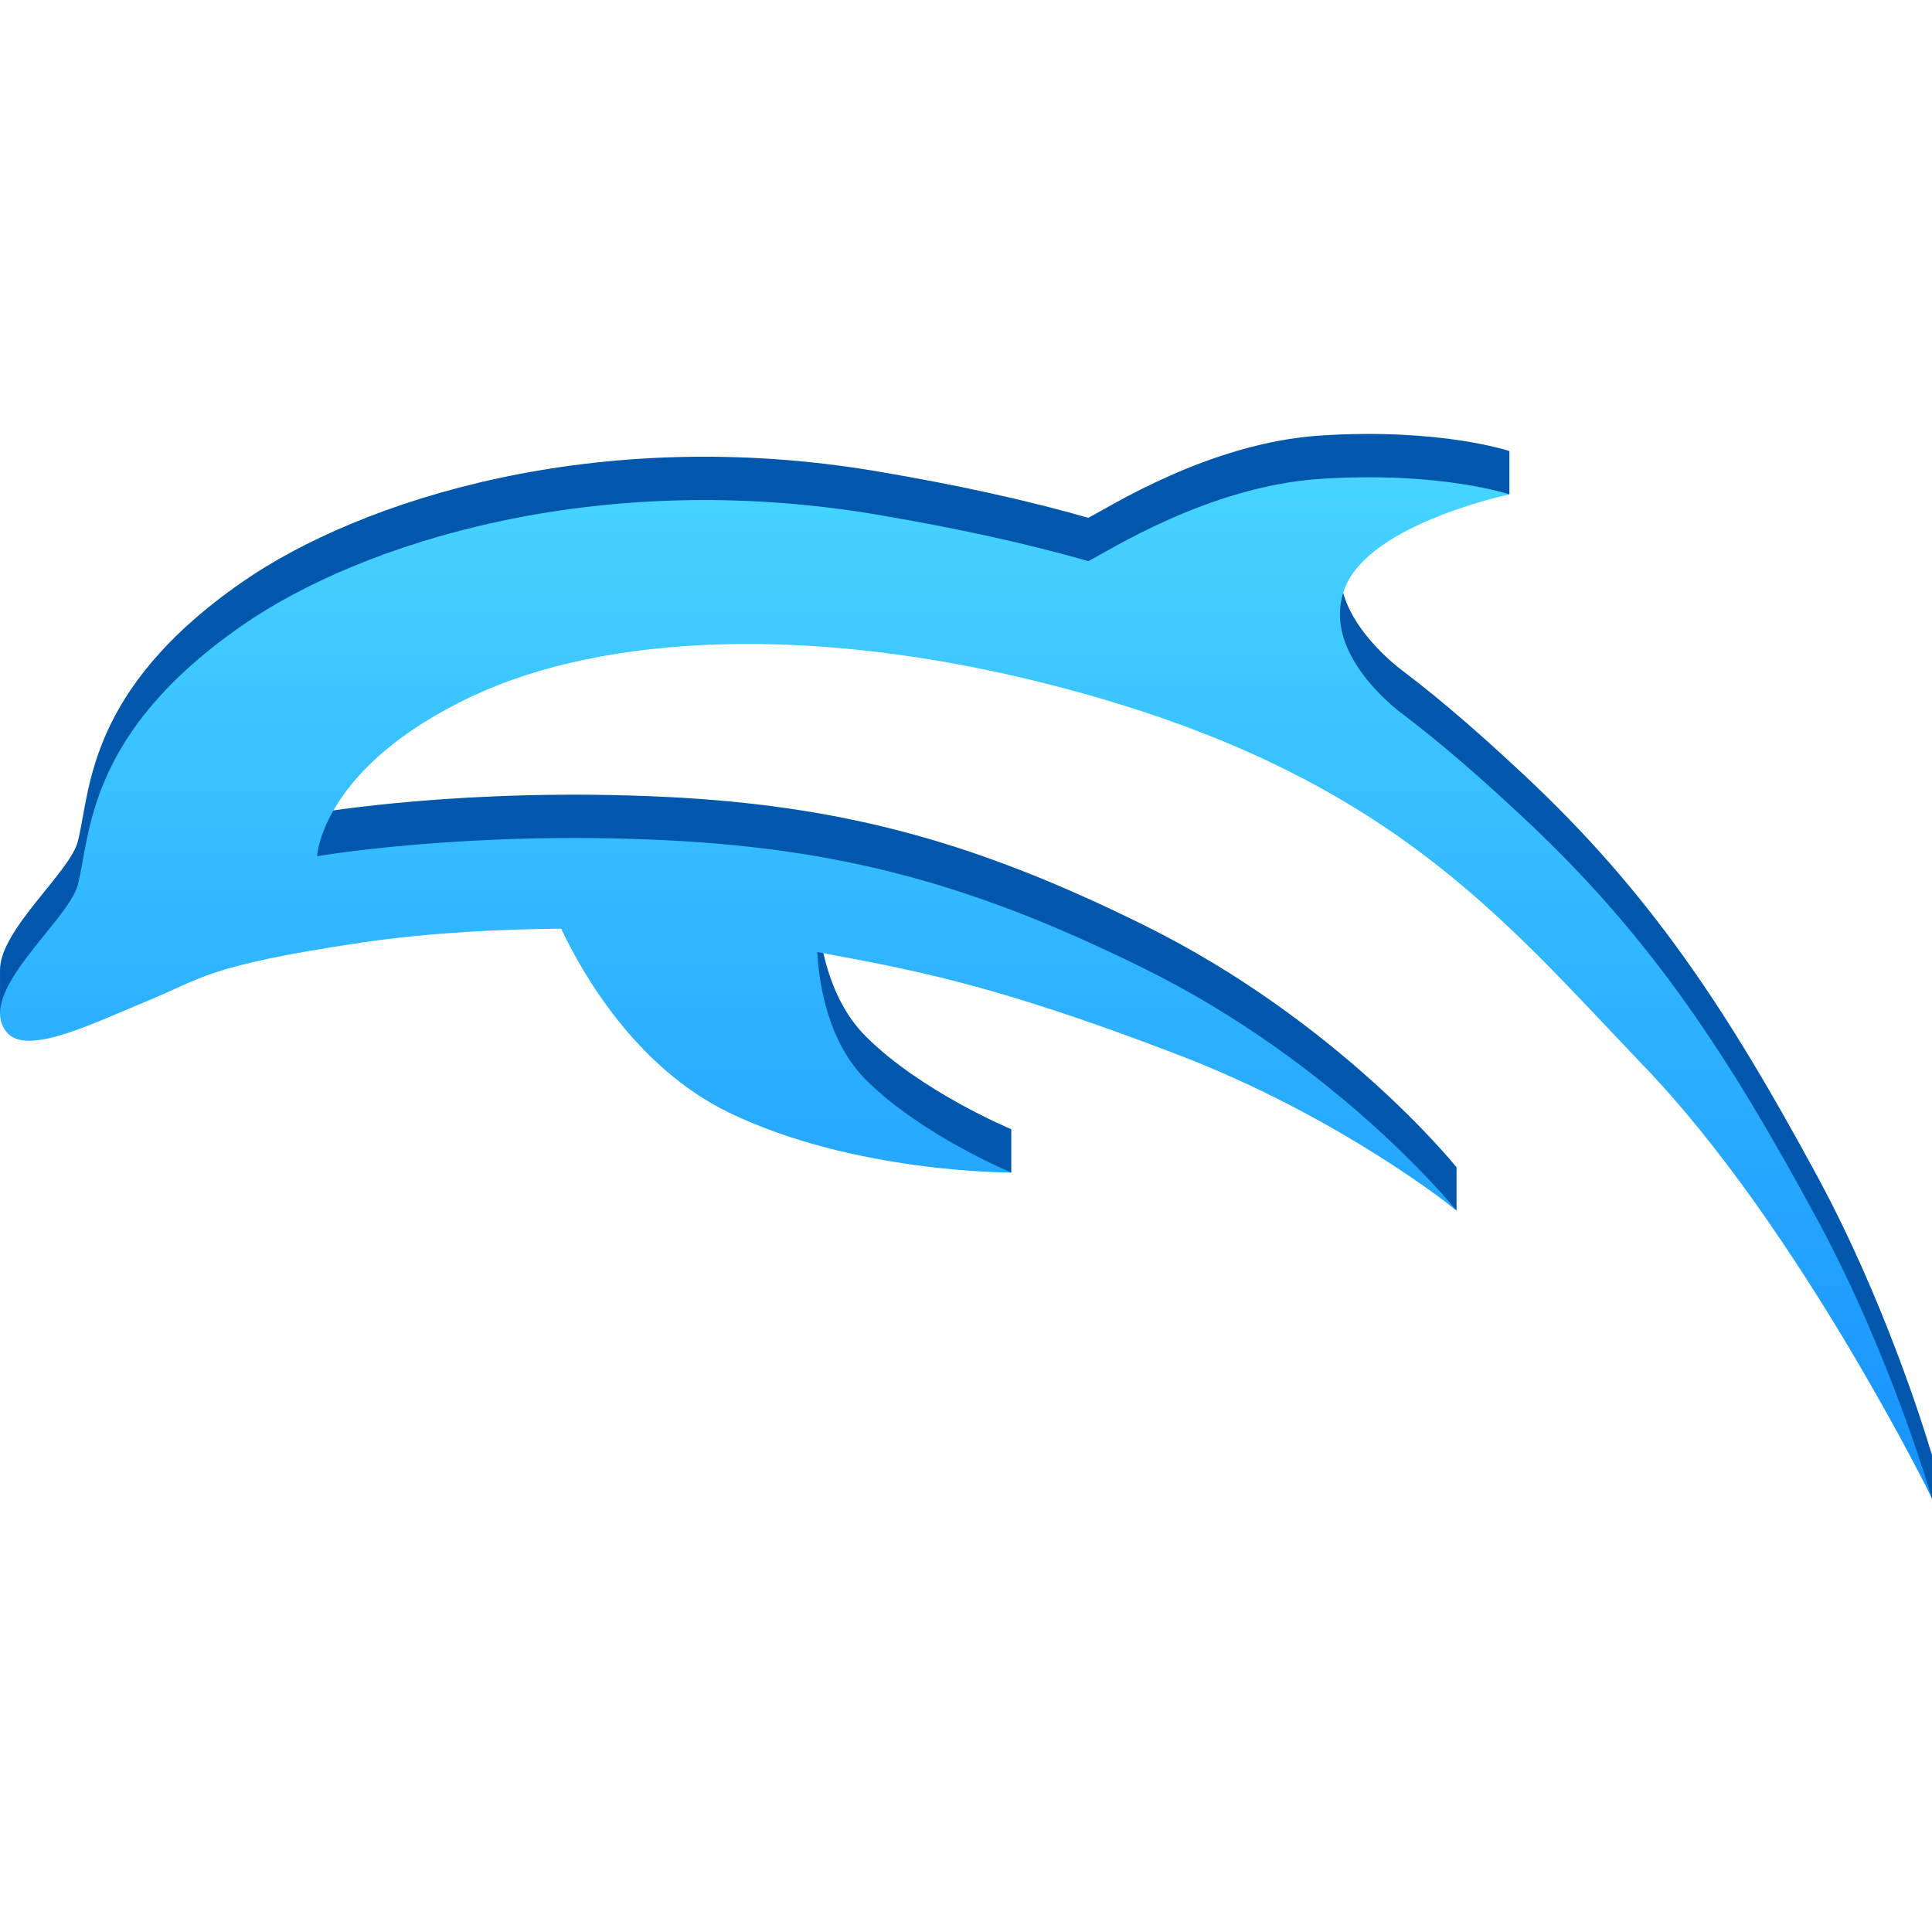
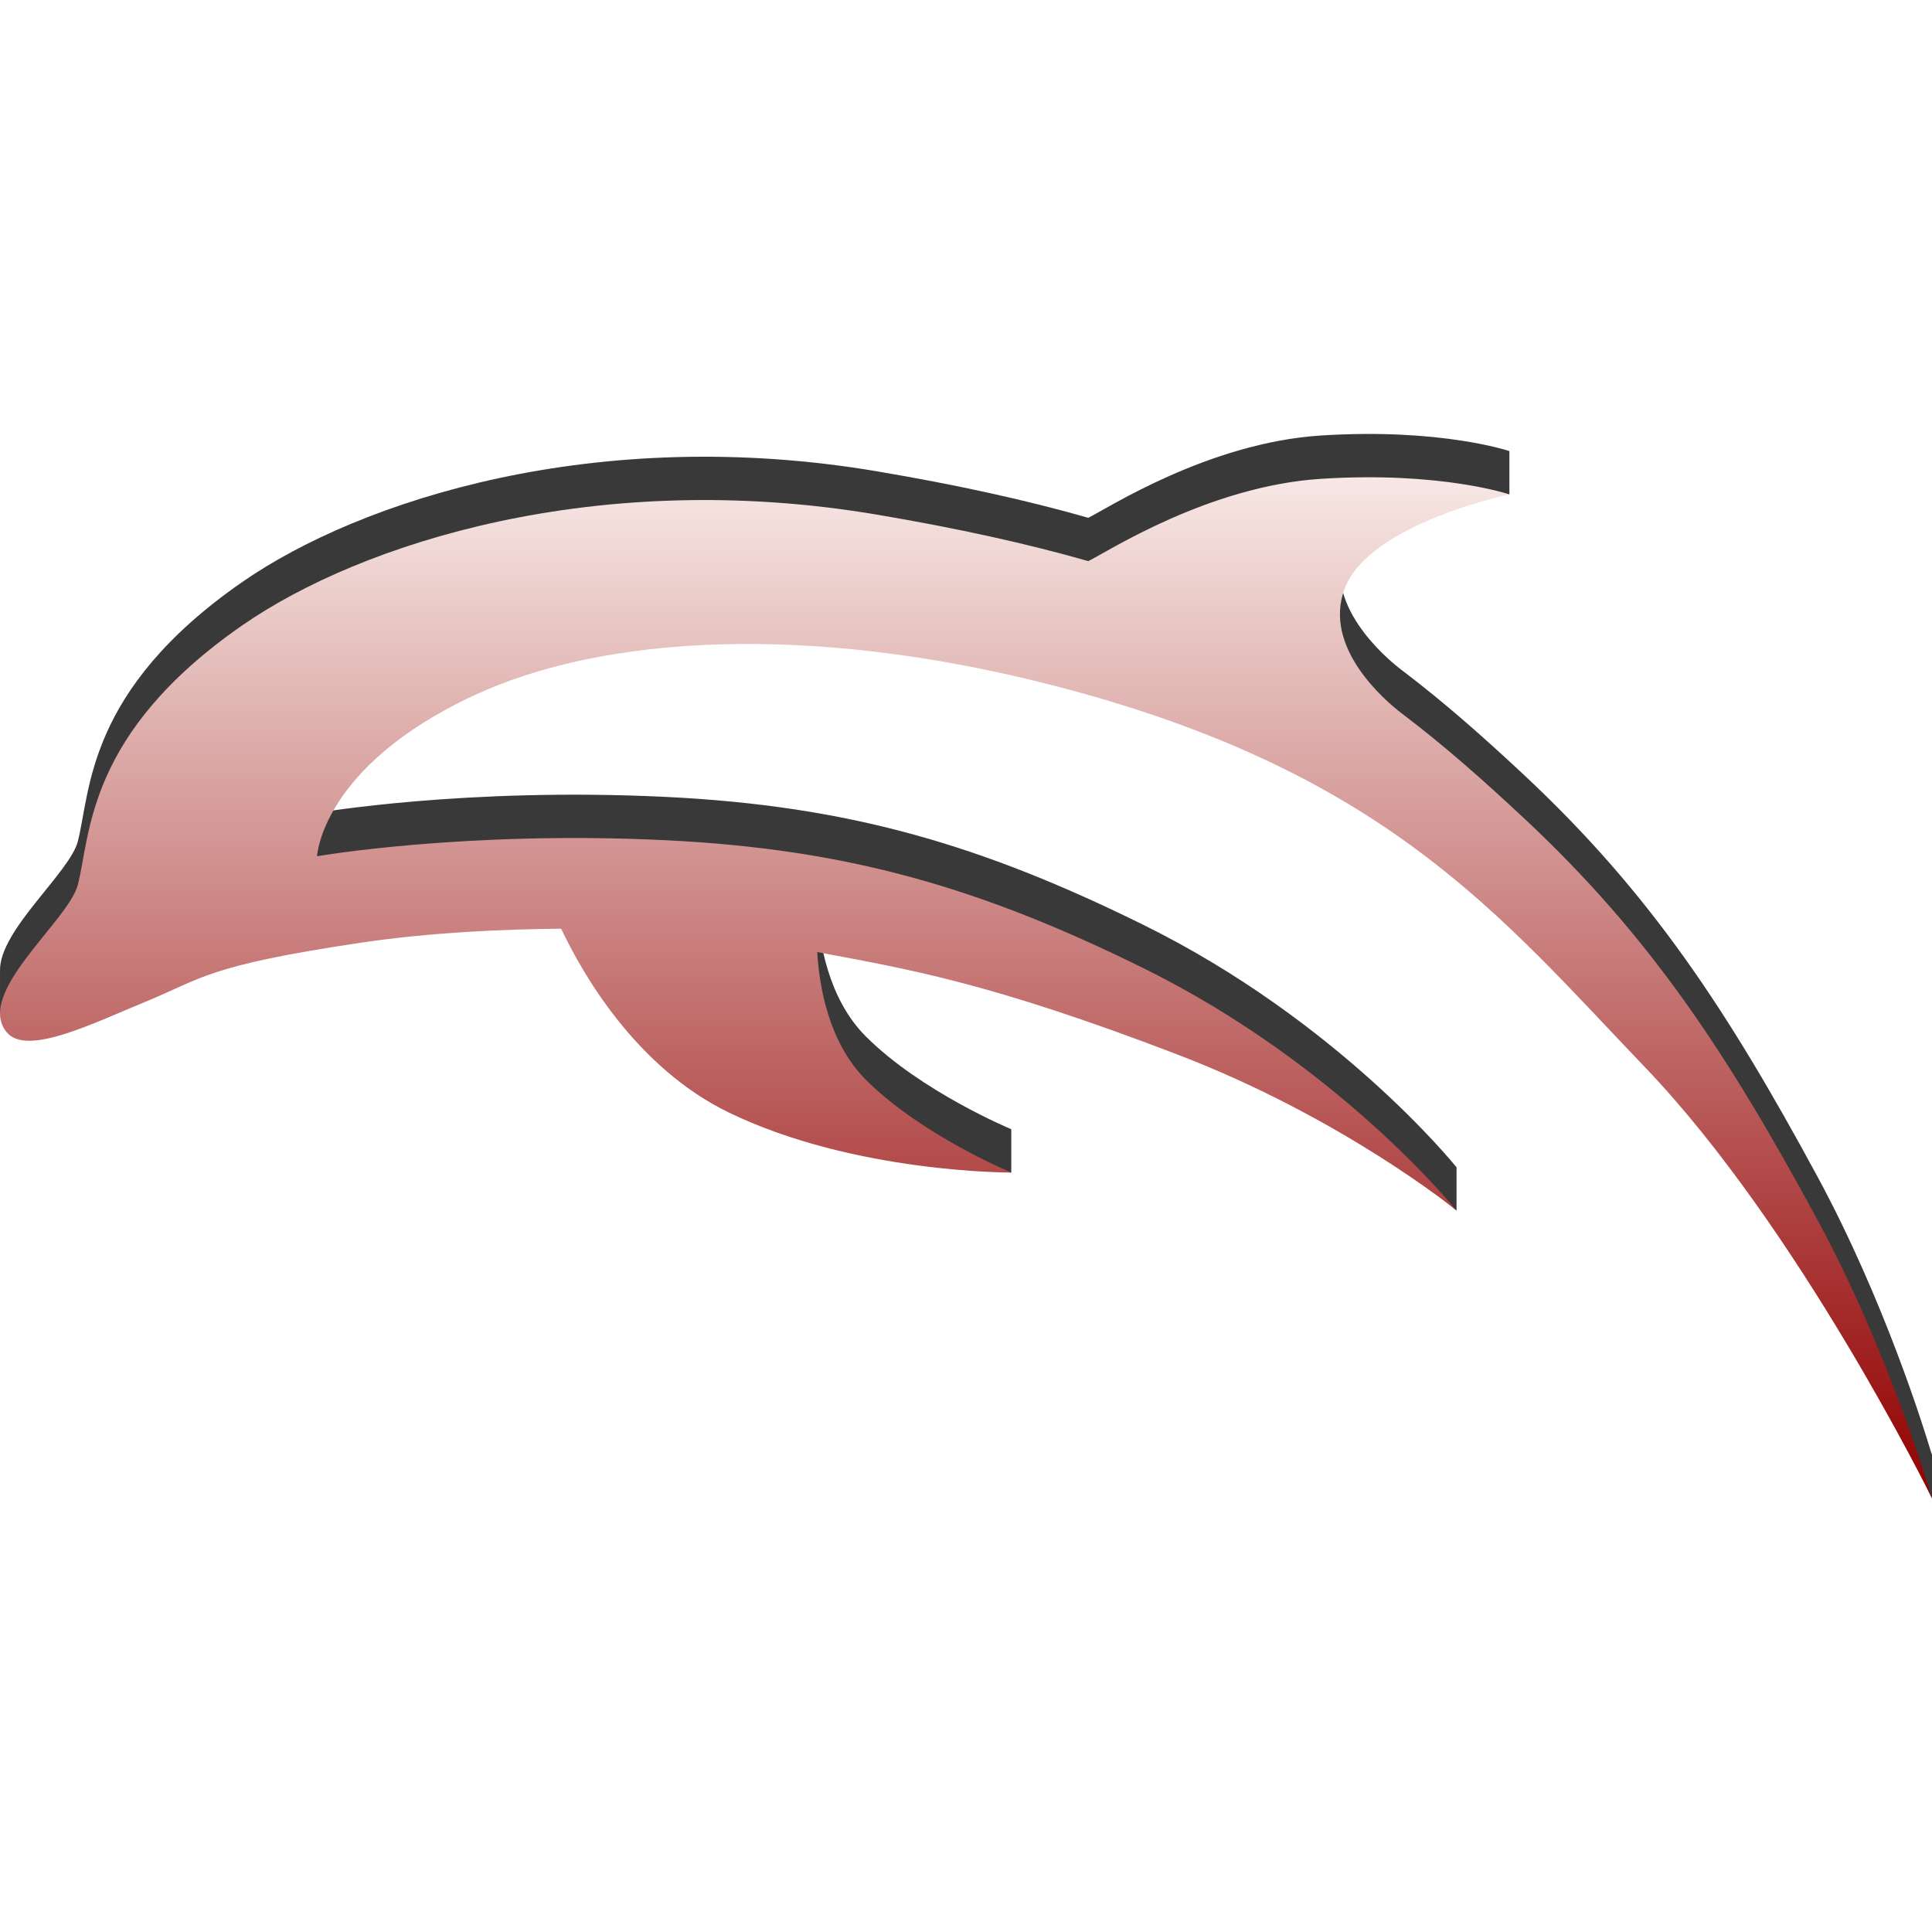
<svg xmlns="http://www.w3.org/2000/svg" version="1.1" width="2048" height="2048" viewBox="0 0 2048 2048">
  <linearGradient id="g" gradientUnits="userSpaceOnUse" x1="0" y1="506" x2="0" y2="1588">
-     <stop offset="0" stop-color="#46D4FF" />
-     <stop offset="1" stop-color="#1792FF" />
+     <stop offset="0" stop-color="#F7E8E5" />
+     <stop offset="1" stop-color="#910000" />
  </linearGradient>
-   <path fill="#0057ab" d="m2046.8,1538.65 c-6.813,-22.834 -49.283,-160.537 -120.831,-292.567 -94.261,-173.943 -175.33,-298.279 -310.402,-424.563 -43.445,-40.618 -84.6,-76.916 -127.448,-109.498 l0.047,0 c0,0 -0.329,-0.232 -0.926,-0.673 -0.801,-0.607 -1.602,-1.214 -2.403,-1.818 -15.987,-12.352 -83.345,-69.109 -59.382,-131.767 8.031,-21 27.421,-38.45 50.479,-52.569 l124.091,-1.011 v-46 l-0.03,10e-4 c10e-4,0 0.016,-0.003 0.016,-0.003 0,0 -72.661,-24.686 -199.807,-16.53 -119.328,7.655 -226.545,77.432 -246.588,87.241 -64.265,-18.396 -137.59,-34.619 -223.344,-49.168 -296.609,-50.323 -547.639,29.896 -673.604,117.325 -165.101,114.592 -160.533,221.368 -174.144,274.776 -8.431,33.085 -83.408,94.263 -82.51,137.183 v45.18 l15.489,15.96 58.397,-19.849 6.985,-24.359 c24.022,-8.59 50.325,-20.532 74.217,-30.359 59.615,-24.521 64.209,-37.858 227.133,-62.167 74.956,-11.184 153.843,-14.393 212.575,-14.886 22.855,48.26 79.68,147.46 178.133,195.042 64.027,30.944 135.739,46.795 192.883,54.915 l-7.493,37.679 113.668,16.846 v-45.969 l-0.087,-0.035 c0.022,0 0.035,0 0.035,0 0,0 -95.434,-39.648 -154.146,-98.356 -39.956,-39.953 -49.518,-100.64 -51.552,-135.342 l0.359,0.033 c96.193,18.278 180.215,31.468 381.156,108.425 37.166,14.233 71.829,29.835 103.407,45.589 l-5.935,3.35 90.575,73.044 108.183,89.527 v-45.969 l-0.358,-0.332 c-1.596,-1.983 -124.799,-154.603 -331.827,-256.712 -171.102,-84.392 -311.585,-126.087 -506.229,-135.527 -212.756,-10.319 -369.522,16.999 -369.522,16.999 0,0 4.385,-94.537 165.003,-169.88 139.666,-65.516 359.388,-76.481 611.558,-12.15 356.261,90.886 477.766,245.646 631.012,405.573 97.226,101.465 186.606,244.229 242.951,343.009 l-9.49,-4.259 29.19,75.387 41.753,89.096 v-46.264 l-1.237,-3.603 z" />
+   <path fill="#393939" d="m2046.8,1538.65 c-6.813,-22.834 -49.283,-160.537 -120.831,-292.567 -94.261,-173.943 -175.33,-298.279 -310.402,-424.563 -43.445,-40.618 -84.6,-76.916 -127.448,-109.498 l0.047,0 c0,0 -0.329,-0.232 -0.926,-0.673 -0.801,-0.607 -1.602,-1.214 -2.403,-1.818 -15.987,-12.352 -83.345,-69.109 -59.382,-131.767 8.031,-21 27.421,-38.45 50.479,-52.569 l124.091,-1.011 v-46 l-0.03,10e-4 c10e-4,0 0.016,-0.003 0.016,-0.003 0,0 -72.661,-24.686 -199.807,-16.53 -119.328,7.655 -226.545,77.432 -246.588,87.241 -64.265,-18.396 -137.59,-34.619 -223.344,-49.168 -296.609,-50.323 -547.639,29.896 -673.604,117.325 -165.101,114.592 -160.533,221.368 -174.144,274.776 -8.431,33.085 -83.408,94.263 -82.51,137.183 v45.18 l15.489,15.96 58.397,-19.849 6.985,-24.359 c24.022,-8.59 50.325,-20.532 74.217,-30.359 59.615,-24.521 64.209,-37.858 227.133,-62.167 74.956,-11.184 153.843,-14.393 212.575,-14.886 22.855,48.26 79.68,147.46 178.133,195.042 64.027,30.944 135.739,46.795 192.883,54.915 l-7.493,37.679 113.668,16.846 v-45.969 l-0.087,-0.035 c0.022,0 0.035,0 0.035,0 0,0 -95.434,-39.648 -154.146,-98.356 -39.956,-39.953 -49.518,-100.64 -51.552,-135.342 l0.359,0.033 c96.193,18.278 180.215,31.468 381.156,108.425 37.166,14.233 71.829,29.835 103.407,45.589 l-5.935,3.35 90.575,73.044 108.183,89.527 v-45.969 l-0.358,-0.332 c-1.596,-1.983 -124.799,-154.603 -331.827,-256.712 -171.102,-84.392 -311.585,-126.087 -506.229,-135.527 -212.756,-10.319 -369.522,16.999 -369.522,16.999 0,0 4.385,-94.537 165.003,-169.88 139.666,-65.516 359.388,-76.481 611.558,-12.15 356.261,90.886 477.766,245.646 631.012,405.573 97.226,101.465 186.606,244.229 242.951,343.009 l-9.49,-4.259 29.19,75.387 41.753,89.096 v-46.264 l-1.237,-3.603 z" />
  <path fill="url(#g)" d="m1926,1292 c-94.261,-173.943 -175.33,-298.279 -310.402,-424.563 -43.446,-40.619 -84.601,-76.917 -127.45,-109.499 l0.049,0.01 c0,0 -0.34,-0.24 -0.962,-0.699 -0.773,-0.586 -1.547,-1.172 -2.321,-1.757 -15.904,-12.279 -83.413,-69.084 -59.428,-131.801 26.32,-68.822 174.556,-99.582 174.556,-99.582 0,0 -72.661,-24.686 -199.807,-16.53 -119.328,7.655 -226.545,77.432 -246.588,87.241 -64.265,-18.396 -137.59,-34.619 -223.344,-49.168 -296.609,-50.323 -547.639,29.896 -673.604,117.325 -165.101,114.592 -160.533,221.368 -174.144,274.776 -9.794,38.432 -109.389,114.772 -75.534,156.367 21.122,25.95 91.411,-9.289 148.113,-32.611 59.615,-24.521 64.209,-37.859 227.133,-62.168 74.956,-11.184 153.843,-14.393 212.575,-14.886 22.855,48.26 79.68,147.46 178.133,195.042 132.934,64.246 299.005,63.438 299.005,63.438 0,0 -95.434,-39.648 -154.146,-98.356 -39.956,-39.953 -49.518,-100.64 -51.552,-135.342 l0.359,0.033 c96.193,18.278 180.215,31.468 381.156,108.425 175.815,67.334 295.91,165.256 295.91,165.256 0,0 -123.479,-153.98 -331.865,-256.76 -171.102,-84.391 -311.585,-126.086 -506.229,-135.526 -212.756,-10.319 -369.522,16.999 -369.522,16.999 0,0 4.385,-94.537 165.003,-169.88 139.666,-65.516 359.388,-76.481 611.558,-12.15 356.261,90.886 477.766,245.646 631.012,405.573 163.107,170.22 304.146,456.685 304.146,456.685 0,0 -43.489,-151.357 -121.81,-295.887 z" />
</svg>
